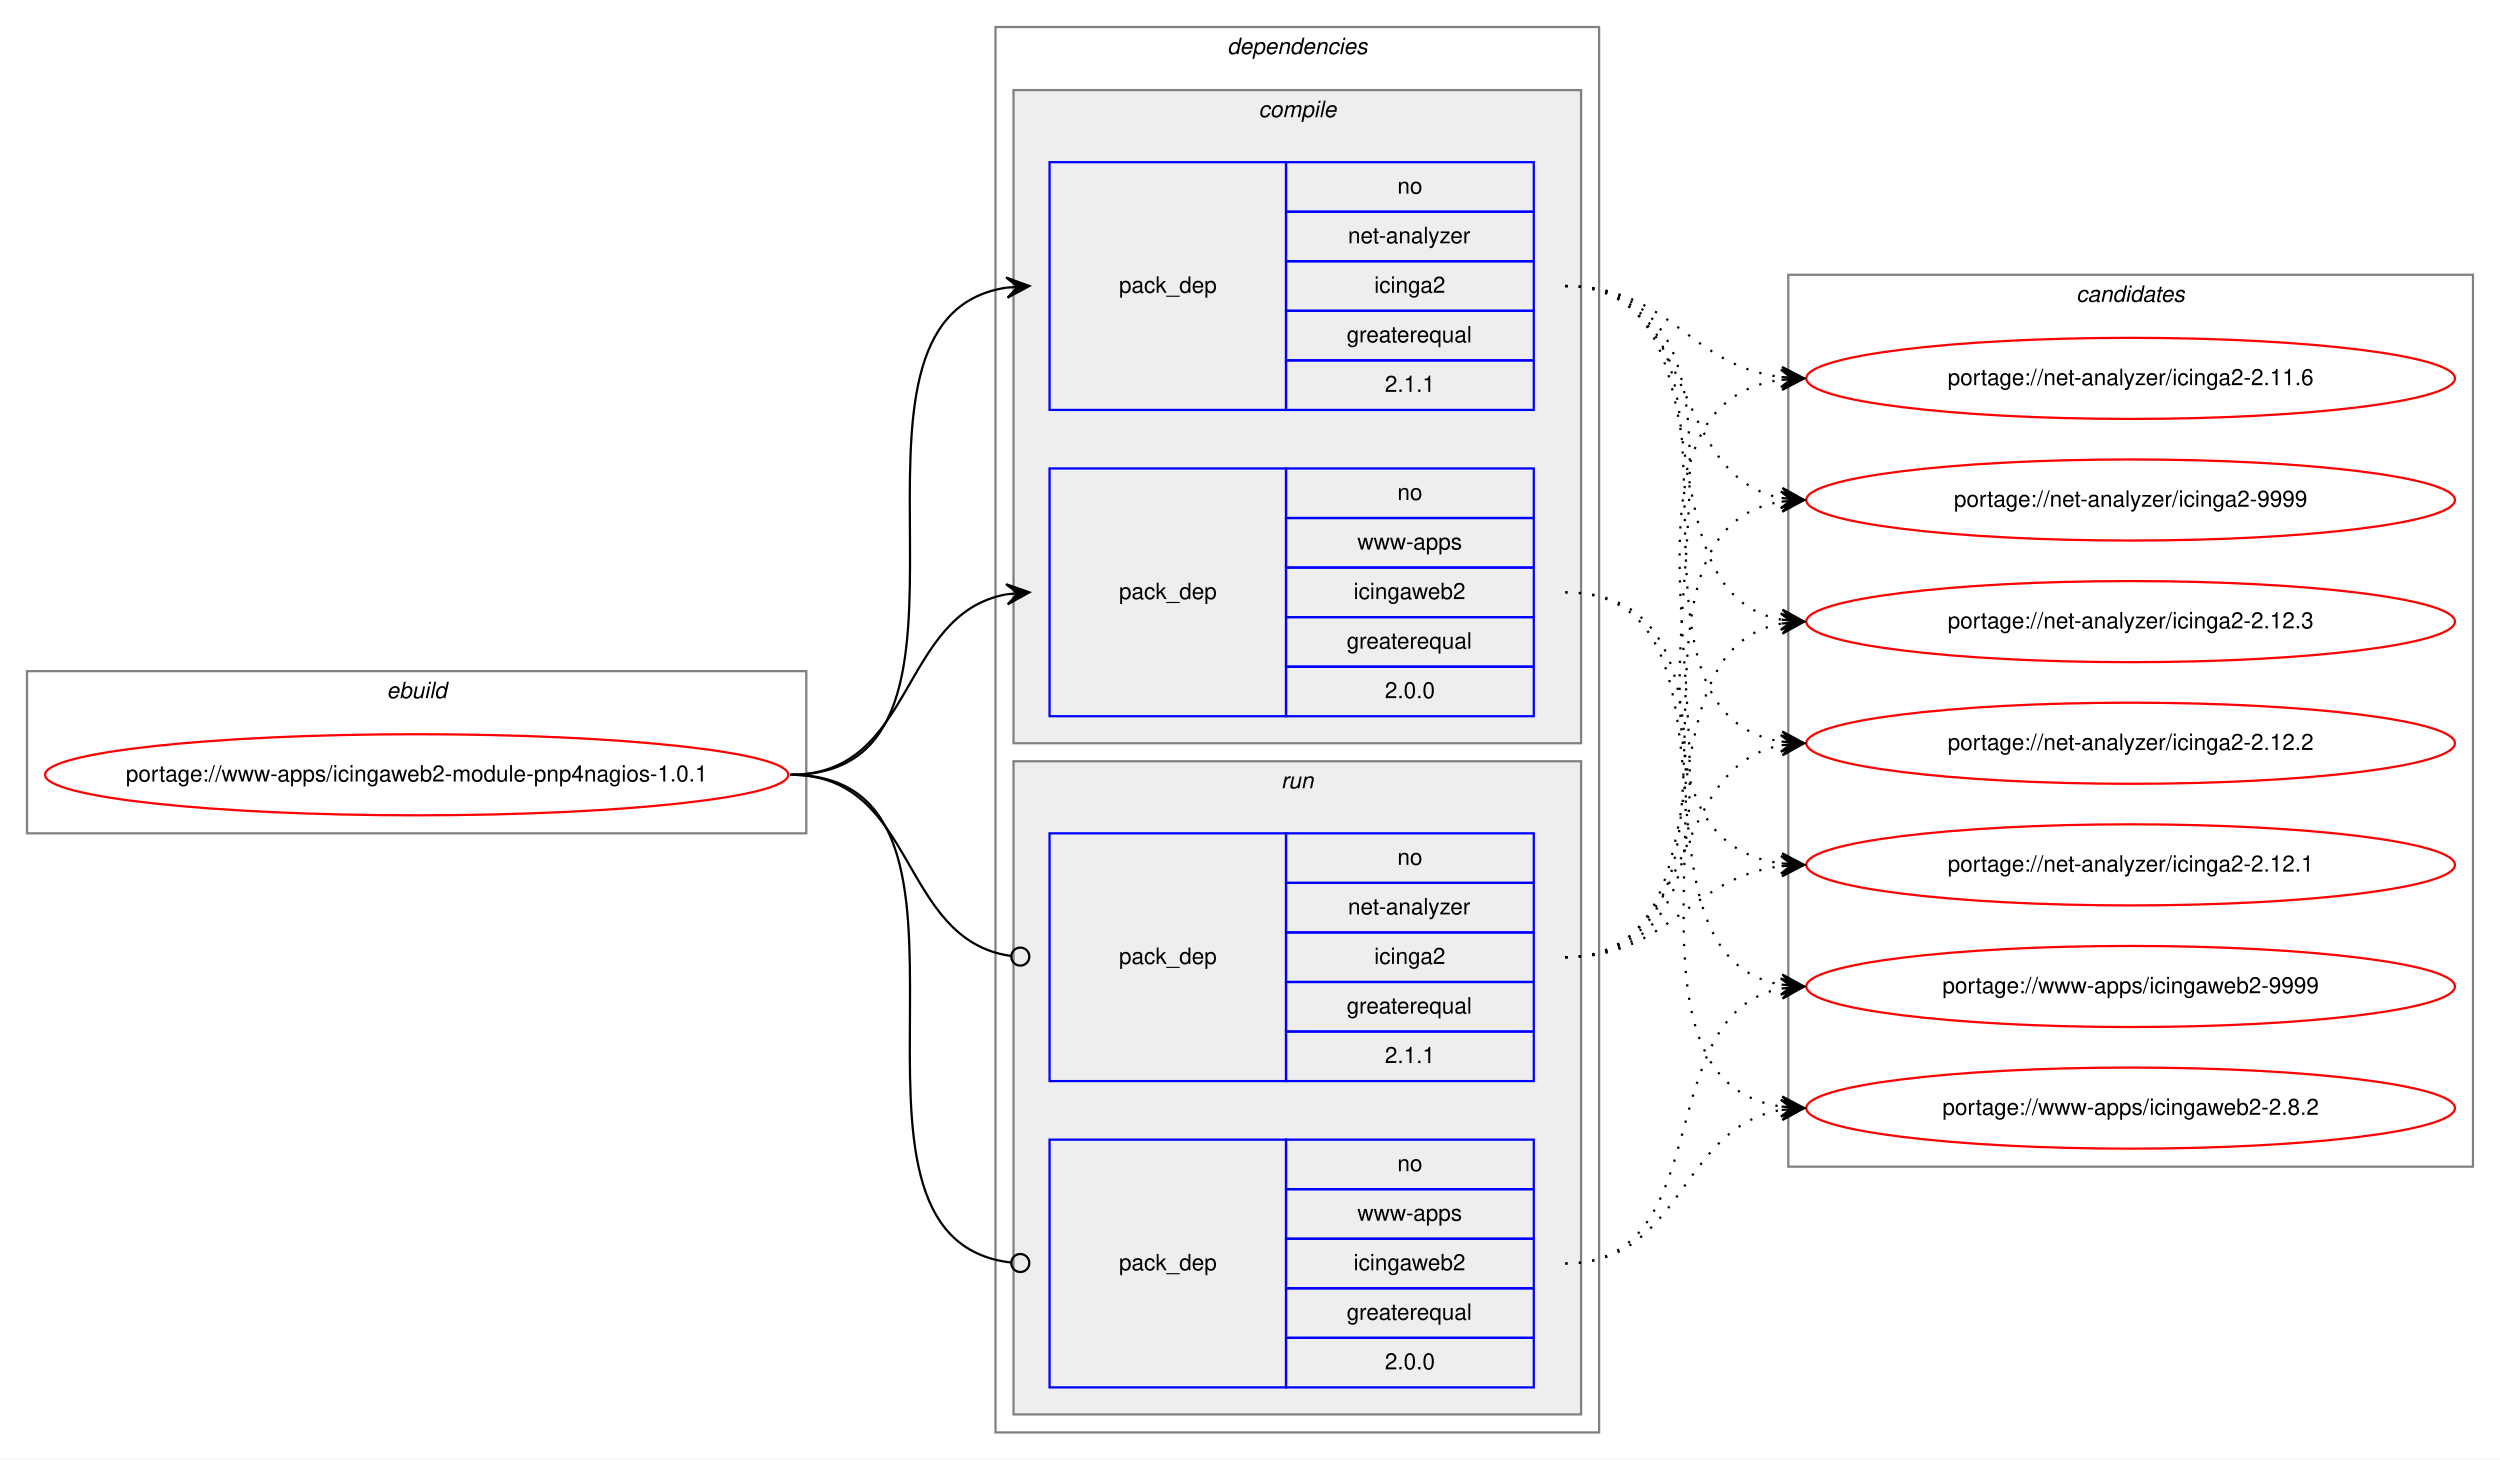
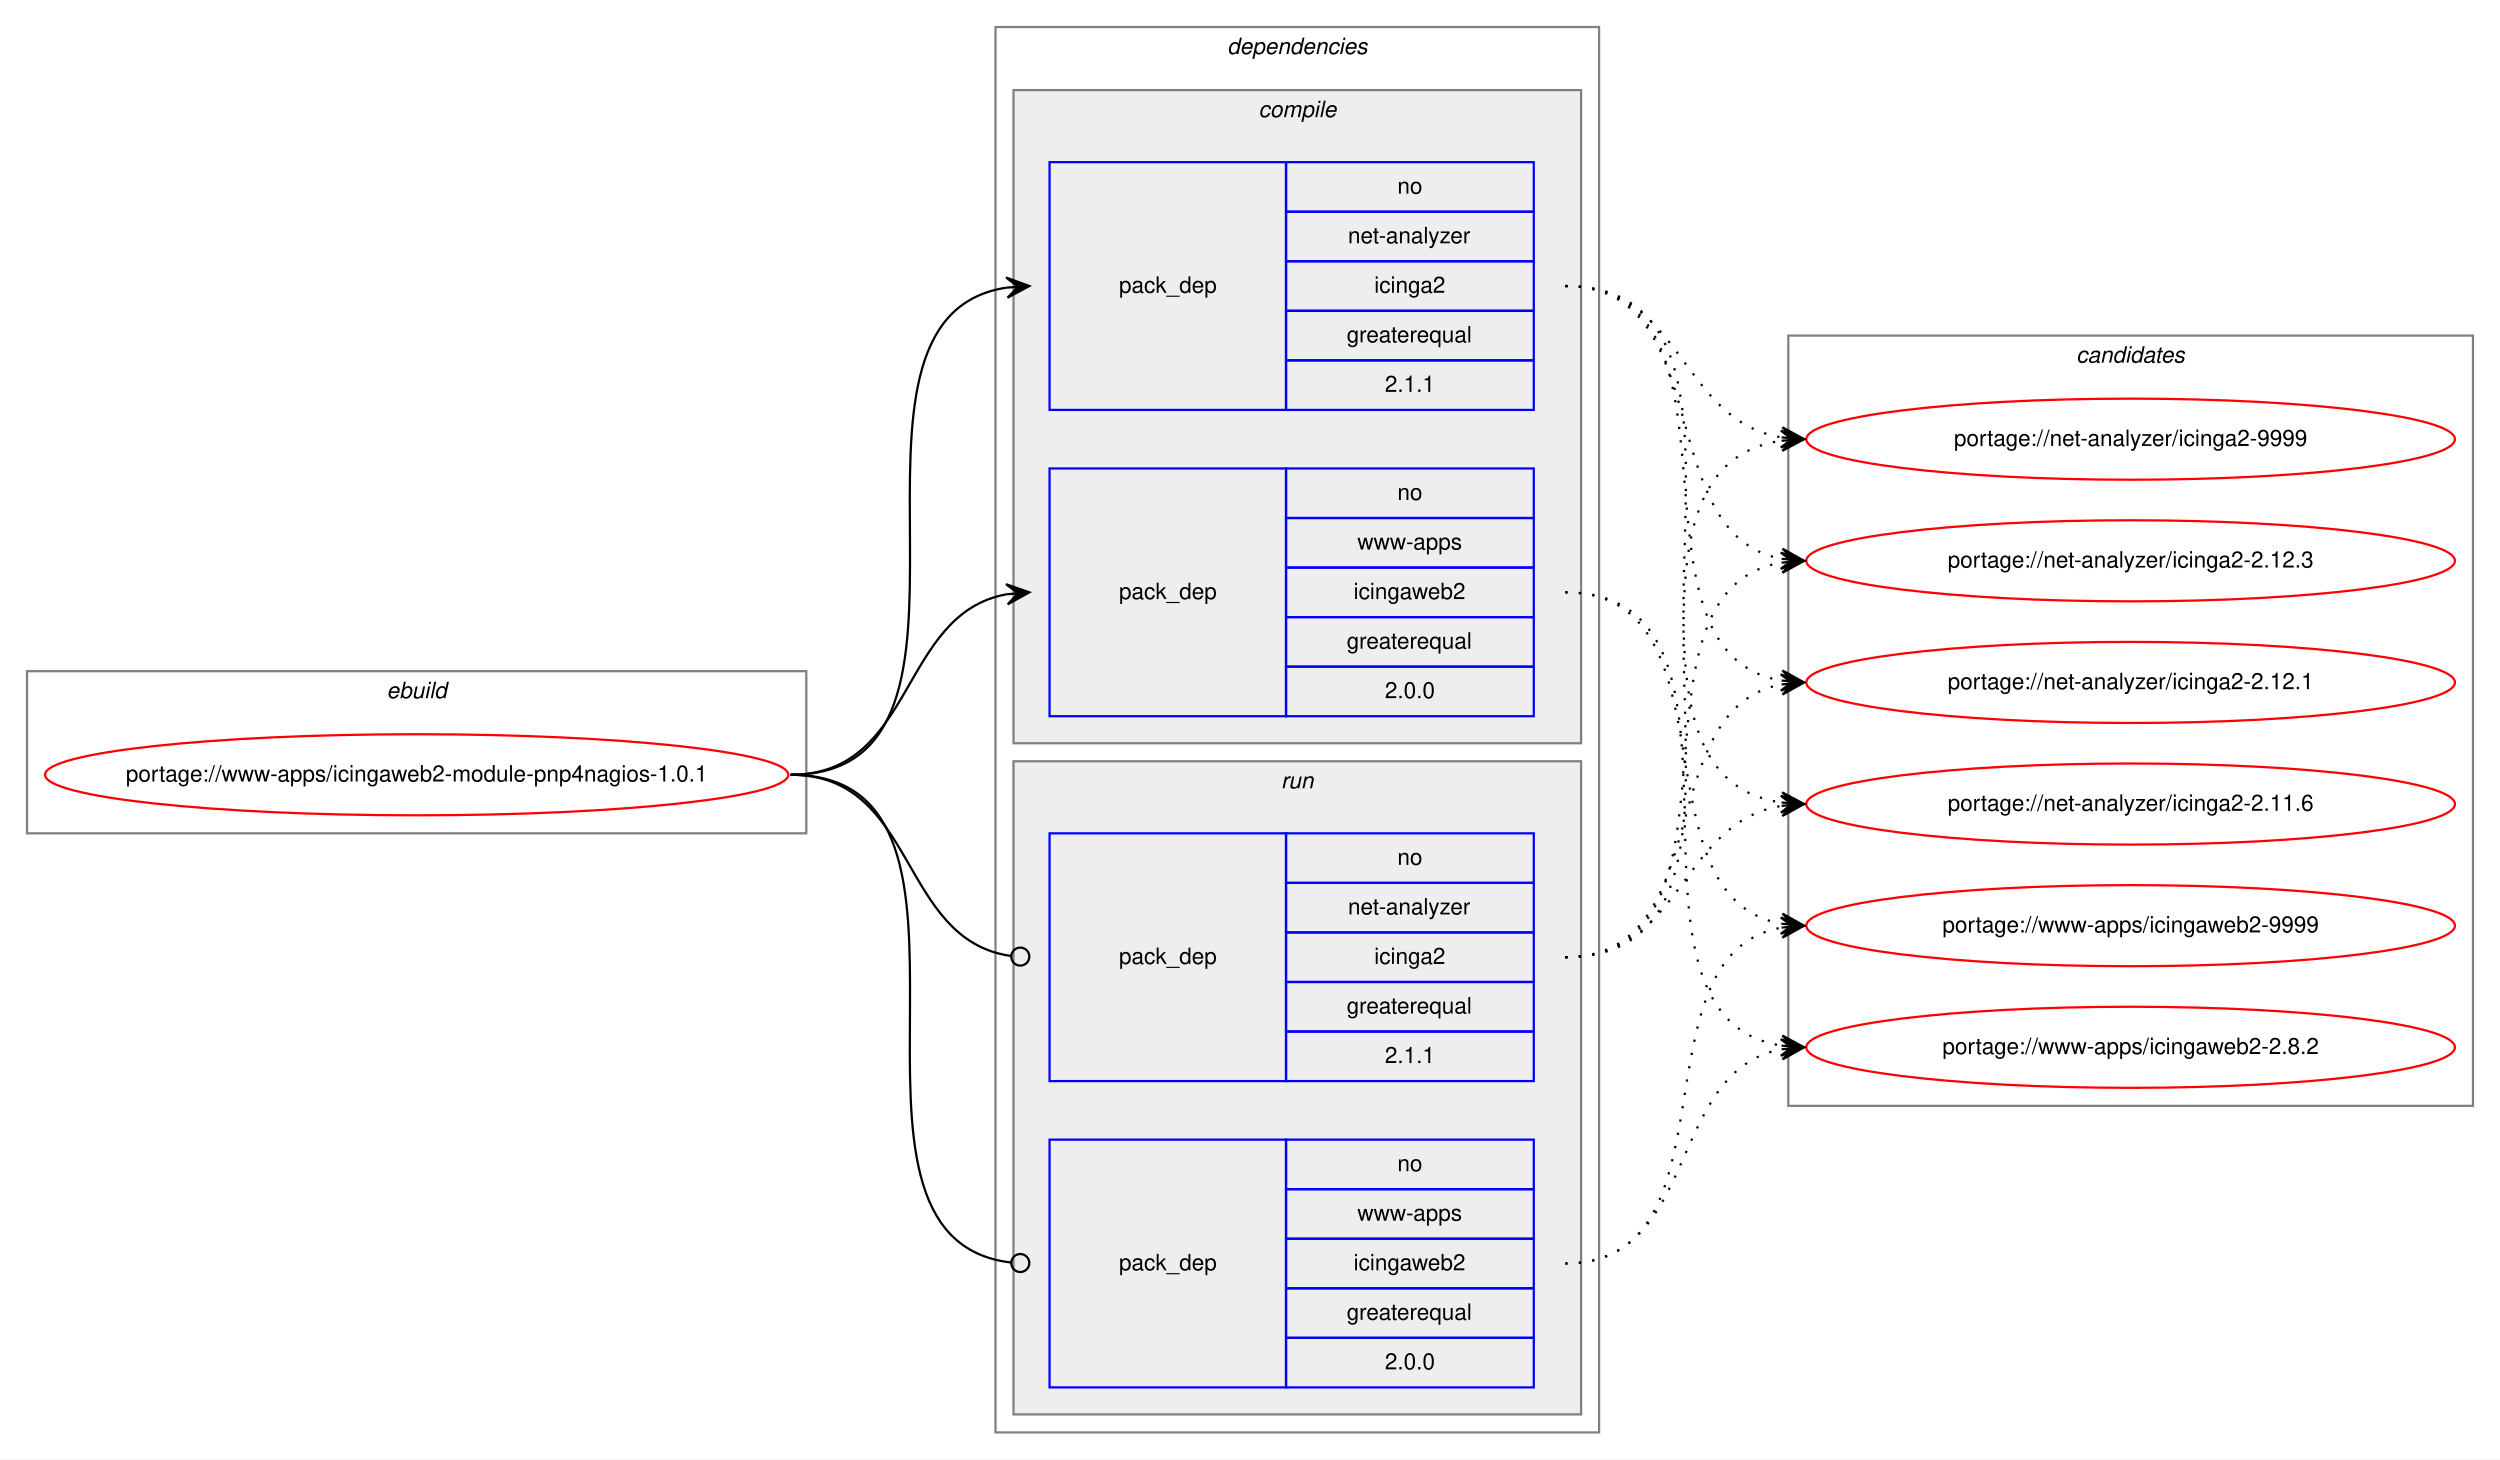
<svg xmlns="http://www.w3.org/2000/svg" xmlns:xlink="http://www.w3.org/1999/xlink" width="1110pt" height="648pt" viewBox="0.00 0.00 1110.00 648.00">
  <g id="graph0" class="graph" transform="scale(1 1) rotate(0) translate(4 644)">
    <polygon fill="white" stroke="transparent" points="-4,4 -4,-644 1106,-644 1106,4 -4,4" />
    <g id="clust1" class="cluster">
      <polygon fill="none" stroke="gray" points="8,-274 8,-346 354,-346 354,-274 8,-274" />
      <text text-anchor="start" x="167.66" y="-334" font-family="Helvetica,sans-Serif" font-style="italic" font-size="10.00">ebuild</text>
    </g>
    <g id="clust2" class="cluster">
      <polygon fill="none" stroke="gray" points="438,-8 438,-632 706,-632 706,-8 438,-8" />
      <text text-anchor="start" x="540.88" y="-620" font-family="Helvetica,sans-Serif" font-style="italic" font-size="10.00">dependencies</text>
    </g>
    <g id="clust3" class="cluster">
      <polygon fill="#eeeeee" stroke="gray" points="446,-314 446,-604 698,-604 698,-314 446,-314" />
      <text text-anchor="start" x="554.78" y="-592" font-family="Helvetica,sans-Serif" font-style="italic" font-size="10.00">compile</text>
    </g>
    <g id="clust7" class="cluster">
      <polygon fill="#eeeeee" stroke="gray" points="446,-16 446,-306 698,-306 698,-16 446,-16" />
      <text text-anchor="start" x="564.78" y="-294" font-family="Helvetica,sans-Serif" font-style="italic" font-size="10.00">run</text>
    </g>
    <g id="clust10" class="cluster">
-       <polygon fill="none" stroke="gray" points="790,-126 790,-522 1094,-522 1094,-126 790,-126" />
-       <text text-anchor="start" x="917.83" y="-510" font-family="Helvetica,sans-Serif" font-style="italic" font-size="10.00">candidates</text>
+       <polygon fill="none" stroke="gray" points="790,-153 790,-495 1094,-495 1094,-153 790,-153" />
+       <text text-anchor="start" x="917.83" y="-483" font-family="Helvetica,sans-Serif" font-style="italic" font-size="10.00">candidates</text>
    </g>
    <g id="node1" class="node">
      <g id="a_node1">
        <a xlink:href="../www-apps/icingaweb2-module-pnp4nagios-1.0.1.svg" xlink:title="portage://www-apps/icingaweb2-module-pnp4nagios-1.0.1">
          <ellipse fill="none" stroke="red" cx="181" cy="-300" rx="165" ry="18" />
          <text text-anchor="middle" x="181" y="-297" font-family="Helvetica,sans-Serif" font-size="10.00">portage://www-apps/icingaweb2-module-pnp4nagios-1.0.1</text>
        </a>
      </g>
    </g>
    <g id="node2" class="node">
      <polygon fill="none" stroke="blue" points="462,-462 462,-572 567,-572 567,-462 462,-462" />
      <text text-anchor="start" x="492.83" y="-514" font-family="Helvetica,sans-Serif" font-size="10.00">pack_dep</text>
      <polygon fill="none" stroke="blue" points="567,-550 567,-572 677,-572 677,-550 567,-550" />
      <text text-anchor="start" x="616.44" y="-558" font-family="Helvetica,sans-Serif" font-size="10.00">no</text>
      <polygon fill="none" stroke="blue" points="567,-528 567,-550 677,-550 677,-528 567,-528" />
      <text text-anchor="start" x="594.5" y="-536" font-family="Helvetica,sans-Serif" font-size="10.00">net-analyzer</text>
      <polygon fill="none" stroke="blue" points="567,-506 567,-528 677,-528 677,-506 567,-506" />
      <text text-anchor="start" x="606.17" y="-514" font-family="Helvetica,sans-Serif" font-size="10.00">icinga2</text>
      <polygon fill="none" stroke="blue" points="567,-484 567,-506 677,-506 677,-484 567,-484" />
      <text text-anchor="start" x="593.94" y="-492" font-family="Helvetica,sans-Serif" font-size="10.00">greaterequal</text>
      <polygon fill="none" stroke="blue" points="567,-462 567,-484 677,-484 677,-462 567,-462" />
      <text text-anchor="start" x="610.88" y="-470" font-family="Helvetica,sans-Serif" font-size="10.00">2.1.1</text>
    </g>
    <g id="edge1" class="edge">
      <path fill="none" stroke="black" d="M347,-300C450.77,-300 352.64,-502.83 443.01,-516.3" />
      <polygon fill="black" stroke="black" points="453,-517 442.71,-520.79 448.01,-516.65 443.03,-516.3 443.03,-516.3 443.03,-516.3 448.01,-516.65 443.34,-511.81 453,-517 453,-517" />
    </g>
    <g id="node3" class="node">
      <polygon fill="none" stroke="blue" points="462,-326 462,-436 567,-436 567,-326 462,-326" />
      <text text-anchor="start" x="492.83" y="-378" font-family="Helvetica,sans-Serif" font-size="10.00">pack_dep</text>
      <polygon fill="none" stroke="blue" points="567,-414 567,-436 677,-436 677,-414 567,-414" />
      <text text-anchor="start" x="616.44" y="-422" font-family="Helvetica,sans-Serif" font-size="10.00">no</text>
      <polygon fill="none" stroke="blue" points="567,-392 567,-414 677,-414 677,-392 567,-392" />
      <text text-anchor="start" x="598.67" y="-400" font-family="Helvetica,sans-Serif" font-size="10.00">www-apps</text>
      <polygon fill="none" stroke="blue" points="567,-370 567,-392 677,-392 677,-370 567,-370" />
      <text text-anchor="start" x="597" y="-378" font-family="Helvetica,sans-Serif" font-size="10.00">icingaweb2</text>
      <polygon fill="none" stroke="blue" points="567,-348 567,-370 677,-370 677,-348 567,-348" />
      <text text-anchor="start" x="593.94" y="-356" font-family="Helvetica,sans-Serif" font-size="10.00">greaterequal</text>
      <polygon fill="none" stroke="blue" points="567,-326 567,-348 677,-348 677,-326 567,-326" />
      <text text-anchor="start" x="610.88" y="-334" font-family="Helvetica,sans-Serif" font-size="10.00">2.0.0</text>
    </g>
    <g id="edge2" class="edge">
      <path fill="none" stroke="black" d="M347,-300C402.7,-300 394.97,-371.49 442.99,-380.15" />
      <polygon fill="black" stroke="black" points="453,-381 442.66,-384.63 448.02,-380.57 443.04,-380.15 443.04,-380.15 443.04,-380.15 448.02,-380.57 443.42,-375.67 453,-381 453,-381" />
    </g>
    <g id="node4" class="node">
      <polygon fill="none" stroke="blue" points="462,-164 462,-274 567,-274 567,-164 462,-164" />
      <text text-anchor="start" x="492.83" y="-216" font-family="Helvetica,sans-Serif" font-size="10.00">pack_dep</text>
      <polygon fill="none" stroke="blue" points="567,-252 567,-274 677,-274 677,-252 567,-252" />
      <text text-anchor="start" x="616.44" y="-260" font-family="Helvetica,sans-Serif" font-size="10.00">no</text>
      <polygon fill="none" stroke="blue" points="567,-230 567,-252 677,-252 677,-230 567,-230" />
      <text text-anchor="start" x="594.5" y="-238" font-family="Helvetica,sans-Serif" font-size="10.00">net-analyzer</text>
      <polygon fill="none" stroke="blue" points="567,-208 567,-230 677,-230 677,-208 567,-208" />
      <text text-anchor="start" x="606.17" y="-216" font-family="Helvetica,sans-Serif" font-size="10.00">icinga2</text>
      <polygon fill="none" stroke="blue" points="567,-186 567,-208 677,-208 677,-186 567,-186" />
      <text text-anchor="start" x="593.94" y="-194" font-family="Helvetica,sans-Serif" font-size="10.00">greaterequal</text>
      <polygon fill="none" stroke="blue" points="567,-164 567,-186 677,-186 677,-164 567,-164" />
      <text text-anchor="start" x="610.88" y="-172" font-family="Helvetica,sans-Serif" font-size="10.00">2.1.1</text>
    </g>
    <g id="edge3" class="edge">
      <path fill="none" stroke="black" d="M347,-300C403.4,-300 394.77,-226.72 444.81,-219.56" />
      <ellipse fill="none" stroke="black" cx="449.01" cy="-219.27" rx="4" ry="4" />
    </g>
    <g id="node5" class="node">
      <polygon fill="none" stroke="blue" points="462,-28 462,-138 567,-138 567,-28 462,-28" />
      <text text-anchor="start" x="492.83" y="-80" font-family="Helvetica,sans-Serif" font-size="10.00">pack_dep</text>
      <polygon fill="none" stroke="blue" points="567,-116 567,-138 677,-138 677,-116 567,-116" />
      <text text-anchor="start" x="616.44" y="-124" font-family="Helvetica,sans-Serif" font-size="10.00">no</text>
      <polygon fill="none" stroke="blue" points="567,-94 567,-116 677,-116 677,-94 567,-94" />
      <text text-anchor="start" x="598.67" y="-102" font-family="Helvetica,sans-Serif" font-size="10.00">www-apps</text>
      <polygon fill="none" stroke="blue" points="567,-72 567,-94 677,-94 677,-72 567,-72" />
      <text text-anchor="start" x="597" y="-80" font-family="Helvetica,sans-Serif" font-size="10.00">icingaweb2</text>
      <polygon fill="none" stroke="blue" points="567,-50 567,-72 677,-72 677,-50 567,-50" />
      <text text-anchor="start" x="593.94" y="-58" font-family="Helvetica,sans-Serif" font-size="10.00">greaterequal</text>
      <polygon fill="none" stroke="blue" points="567,-28 567,-50 677,-50 677,-28 567,-28" />
      <text text-anchor="start" x="610.88" y="-36" font-family="Helvetica,sans-Serif" font-size="10.00">2.0.0</text>
    </g>
    <g id="edge4" class="edge">
      <path fill="none" stroke="black" d="M347,-300C451.51,-300 351.25,-94.29 444.95,-83.44" />
      <ellipse fill="none" stroke="black" cx="449.01" cy="-83.22" rx="4" ry="4" />
    </g>
    <g id="node6" class="node">
      <g id="a_node6">
        <a xlink:href="../net-analyzer/icinga2-9999.svg" xlink:title="portage://net-analyzer/icinga2-9999">
-           <ellipse fill="none" stroke="red" cx="942" cy="-422" rx="144" ry="18" />
-           <text text-anchor="middle" x="942" y="-419" font-family="Helvetica,sans-Serif" font-size="10.00">portage://net-analyzer/icinga2-9999</text>
+           <ellipse fill="none" stroke="red" cx="942" cy="-449" rx="144" ry="18" />
+           <text text-anchor="middle" x="942" y="-446" font-family="Helvetica,sans-Serif" font-size="10.00">portage://net-analyzer/icinga2-9999</text>
        </a>
      </g>
    </g>
    <g id="edge5" class="edge">
-       <path fill="none" stroke="black" stroke-dasharray="1,5" d="M691,-517C750.68,-517 735.8,-432.46 787.03,-422.88" />
-       <polygon fill="black" stroke="black" points="797,-422 787.44,-427.36 792.02,-422.44 787.04,-422.88 787.04,-422.88 787.04,-422.88 792.02,-422.44 786.65,-418.4 797,-422 797,-422" />
+       <path fill="none" stroke="black" stroke-dasharray="1,5" d="M691,-517C743.37,-517 741.54,-457.48 786.92,-449.81" />
+       <polygon fill="black" stroke="black" points="797,-449 787.4,-454.29 792.02,-449.4 787.03,-449.8 787.03,-449.8 787.03,-449.8 792.02,-449.4 786.67,-445.32 797,-449 797,-449" />
    </g>
    <g id="node7" class="node">
      <g id="a_node7">
        <a xlink:href="../net-analyzer/icinga2-2.12.3.svg" xlink:title="portage://net-analyzer/icinga2-2.12.3">
-           <ellipse fill="none" stroke="red" cx="942" cy="-368" rx="144" ry="18" />
-           <text text-anchor="middle" x="942" y="-365" font-family="Helvetica,sans-Serif" font-size="10.00">portage://net-analyzer/icinga2-2.12.3</text>
+           <ellipse fill="none" stroke="red" cx="942" cy="-395" rx="144" ry="18" />
+           <text text-anchor="middle" x="942" y="-392" font-family="Helvetica,sans-Serif" font-size="10.00">portage://net-analyzer/icinga2-2.12.3</text>
        </a>
      </g>
    </g>
    <g id="edge6" class="edge">
-       <path fill="none" stroke="black" stroke-dasharray="1,5" d="M691,-517C768.62,-517 720.53,-381.09 786.86,-368.88" />
-       <polygon fill="black" stroke="black" points="797,-368 787.43,-373.34 792.02,-368.43 787.04,-368.86 787.04,-368.86 787.04,-368.86 792.02,-368.43 786.65,-364.38 797,-368 797,-368" />
+       <path fill="none" stroke="black" stroke-dasharray="1,5" d="M691,-517C759.18,-517 728.71,-407.08 786.88,-395.91" />
+       <polygon fill="black" stroke="black" points="797,-395 787.45,-400.38 792.02,-395.45 787.04,-395.9 787.04,-395.9 787.04,-395.9 792.02,-395.45 786.64,-391.42 797,-395 797,-395" />
    </g>
    <g id="node8" class="node">
      <g id="a_node8">
-         <a xlink:href="../net-analyzer/icinga2-2.12.2.svg" xlink:title="portage://net-analyzer/icinga2-2.12.2">
-           <ellipse fill="none" stroke="red" cx="942" cy="-314" rx="144" ry="18" />
-           <text text-anchor="middle" x="942" y="-311" font-family="Helvetica,sans-Serif" font-size="10.00">portage://net-analyzer/icinga2-2.12.2</text>
+         <a xlink:href="../net-analyzer/icinga2-2.12.1.svg" xlink:title="portage://net-analyzer/icinga2-2.12.1">
+           <ellipse fill="none" stroke="red" cx="942" cy="-341" rx="144" ry="18" />
+           <text text-anchor="middle" x="942" y="-338" font-family="Helvetica,sans-Serif" font-size="10.00">portage://net-analyzer/icinga2-2.12.1</text>
        </a>
      </g>
    </g>
    <g id="edge7" class="edge">
-       <path fill="none" stroke="black" stroke-dasharray="1,5" d="M691,-517C789.21,-517 701.83,-328.02 786.99,-314.74" />
-       <polygon fill="black" stroke="black" points="797,-314 787.36,-319.22 792.02,-314.37 787.03,-314.73 787.03,-314.73 787.03,-314.73 792.02,-314.37 786.7,-310.24 797,-314 797,-314" />
+       <path fill="none" stroke="black" stroke-dasharray="1,5" d="M691,-517C778.57,-517 711.69,-355.14 786.59,-341.86" />
+       <polygon fill="black" stroke="black" points="797,-341 787.41,-346.31 792.02,-341.41 787.04,-341.83 787.04,-341.83 787.04,-341.83 792.02,-341.41 786.66,-337.34 797,-341 797,-341" />
    </g>
    <g id="node9" class="node">
      <g id="a_node9">
-         <a xlink:href="../net-analyzer/icinga2-2.12.1.svg" xlink:title="portage://net-analyzer/icinga2-2.12.1">
-           <ellipse fill="none" stroke="red" cx="942" cy="-260" rx="144" ry="18" />
-           <text text-anchor="middle" x="942" y="-257" font-family="Helvetica,sans-Serif" font-size="10.00">portage://net-analyzer/icinga2-2.12.1</text>
+         <a xlink:href="../net-analyzer/icinga2-2.11.6.svg" xlink:title="portage://net-analyzer/icinga2-2.11.6">
+           <ellipse fill="none" stroke="red" cx="942" cy="-287" rx="144" ry="18" />
+           <text text-anchor="middle" x="942" y="-284" font-family="Helvetica,sans-Serif" font-size="10.00">portage://net-analyzer/icinga2-2.11.6</text>
        </a>
      </g>
    </g>
    <g id="edge8" class="edge">
-       <path fill="none" stroke="black" stroke-dasharray="1,5" d="M691,-517C810.94,-517 681.49,-274.84 786.81,-260.65" />
-       <polygon fill="black" stroke="black" points="797,-260 787.31,-265.13 792.01,-260.32 787.02,-260.64 787.02,-260.64 787.02,-260.64 792.01,-260.32 786.74,-256.14 797,-260 797,-260" />
+       <path fill="none" stroke="black" stroke-dasharray="1,5" d="M691,-517C799.93,-517 691.88,-301.59 786.83,-287.7" />
+       <polygon fill="black" stroke="black" points="797,-287 787.34,-292.18 792.01,-287.34 787.03,-287.69 787.03,-287.69 787.03,-287.69 792.01,-287.34 786.72,-283.2 797,-287 797,-287" />
    </g>
    <g id="node10" class="node">
      <g id="a_node10">
-         <a xlink:href="../net-analyzer/icinga2-2.11.6.svg" xlink:title="portage://net-analyzer/icinga2-2.11.6">
-           <ellipse fill="none" stroke="red" cx="942" cy="-476" rx="144" ry="18" />
-           <text text-anchor="middle" x="942" y="-473" font-family="Helvetica,sans-Serif" font-size="10.00">portage://net-analyzer/icinga2-2.11.6</text>
+         <a xlink:href="../www-apps/icingaweb2-9999.svg" xlink:title="portage://www-apps/icingaweb2-9999">
+           <ellipse fill="none" stroke="red" cx="942" cy="-233" rx="144" ry="18" />
+           <text text-anchor="middle" x="942" y="-230" font-family="Helvetica,sans-Serif" font-size="10.00">portage://www-apps/icingaweb2-9999</text>
        </a>
      </g>
    </g>
    <g id="edge9" class="edge">
-       <path fill="none" stroke="black" stroke-dasharray="1,5" d="M691,-517C737.96,-517 745.56,-481.56 786.99,-476.58" />
-       <polygon fill="black" stroke="black" points="797,-476 787.28,-481.07 792.01,-476.29 787.02,-476.58 787.02,-476.58 787.02,-476.58 792.01,-476.29 786.76,-472.09 797,-476 797,-476" />
+       <path fill="none" stroke="black" stroke-dasharray="1,5" d="M691,-381C768.28,-381 720.83,-246 786.9,-233.87" />
+       <polygon fill="black" stroke="black" points="797,-233 787.42,-238.34 792.02,-233.43 787.04,-233.86 787.04,-233.86 787.04,-233.86 792.02,-233.43 786.65,-229.37 797,-233 797,-233" />
    </g>
    <g id="node11" class="node">
      <g id="a_node11">
-         <a xlink:href="../www-apps/icingaweb2-9999.svg" xlink:title="portage://www-apps/icingaweb2-9999">
-           <ellipse fill="none" stroke="red" cx="942" cy="-206" rx="144" ry="18" />
-           <text text-anchor="middle" x="942" y="-203" font-family="Helvetica,sans-Serif" font-size="10.00">portage://www-apps/icingaweb2-9999</text>
+         <a xlink:href="../www-apps/icingaweb2-2.8.2.svg" xlink:title="portage://www-apps/icingaweb2-2.8.2">
+           <ellipse fill="none" stroke="red" cx="942" cy="-179" rx="144" ry="18" />
+           <text text-anchor="middle" x="942" y="-176" font-family="Helvetica,sans-Serif" font-size="10.00">portage://www-apps/icingaweb2-2.8.2</text>
        </a>
      </g>
    </g>
    <g id="edge10" class="edge">
-       <path fill="none" stroke="black" stroke-dasharray="1,5" d="M691,-381C778.21,-381 712.01,-220.06 786.63,-206.86" />
-       <polygon fill="black" stroke="black" points="797,-206 787.41,-211.31 792.02,-206.41 787.04,-206.83 787.04,-206.83 787.04,-206.83 792.02,-206.41 786.66,-202.34 797,-206 797,-206" />
-     </g>
-     <g id="node12" class="node">
-       <g id="a_node12">
-         <a xlink:href="../www-apps/icingaweb2-2.8.2.svg" xlink:title="portage://www-apps/icingaweb2-2.8.2">
-           <ellipse fill="none" stroke="red" cx="942" cy="-152" rx="144" ry="18" />
-           <text text-anchor="middle" x="942" y="-149" font-family="Helvetica,sans-Serif" font-size="10.00">portage://www-apps/icingaweb2-2.8.2</text>
-         </a>
-       </g>
+       <path fill="none" stroke="black" stroke-dasharray="1,5" d="M691,-381C788.83,-381 702.17,-192.95 787.03,-179.73" />
+       <polygon fill="black" stroke="black" points="797,-179 787.36,-184.22 792.02,-179.37 787.03,-179.73 787.03,-179.73 787.03,-179.73 792.02,-179.37 786.7,-175.24 797,-179 797,-179" />
    </g>
    <g id="edge11" class="edge">
-       <path fill="none" stroke="black" stroke-dasharray="1,5" d="M691,-381C799.54,-381 692.24,-166.52 786.86,-152.7" />
-       <polygon fill="black" stroke="black" points="797,-152 787.33,-157.18 792.01,-152.34 787.03,-152.69 787.03,-152.69 787.03,-152.69 792.01,-152.34 786.72,-148.2 797,-152 797,-152" />
+       <path fill="none" stroke="black" stroke-dasharray="1,5" d="M691,-219C799.93,-219 691.88,-434.41 786.83,-448.3" />
+       <polygon fill="black" stroke="black" points="797,-449 786.72,-452.8 792.01,-448.66 787.03,-448.31 787.03,-448.31 787.03,-448.31 792.01,-448.66 787.34,-443.82 797,-449 797,-449" />
    </g>
    <g id="edge12" class="edge">
-       <path fill="none" stroke="black" stroke-dasharray="1,5" d="M691,-219C789.21,-219 701.83,-407.98 786.99,-421.26" />
-       <polygon fill="black" stroke="black" points="797,-422 786.7,-425.76 792.02,-421.63 787.03,-421.27 787.03,-421.27 787.03,-421.27 792.02,-421.63 787.36,-416.78 797,-422 797,-422" />
+       <path fill="none" stroke="black" stroke-dasharray="1,5" d="M691,-219C778.57,-219 711.69,-380.86 786.59,-394.14" />
+       <polygon fill="black" stroke="black" points="797,-395 786.66,-398.66 792.02,-394.59 787.04,-394.17 787.04,-394.17 787.04,-394.17 792.02,-394.59 787.41,-389.69 797,-395 797,-395" />
    </g>
    <g id="edge13" class="edge">
-       <path fill="none" stroke="black" stroke-dasharray="1,5" d="M691,-219C768.62,-219 720.53,-354.91 786.86,-367.12" />
-       <polygon fill="black" stroke="black" points="797,-368 786.65,-371.62 792.02,-367.57 787.04,-367.14 787.04,-367.14 787.04,-367.14 792.02,-367.57 787.43,-362.66 797,-368 797,-368" />
+       <path fill="none" stroke="black" stroke-dasharray="1,5" d="M691,-219C759.18,-219 728.71,-328.92 786.88,-340.09" />
+       <polygon fill="black" stroke="black" points="797,-341 786.64,-344.58 792.02,-340.55 787.04,-340.1 787.04,-340.1 787.04,-340.1 792.02,-340.55 787.45,-335.62 797,-341 797,-341" />
    </g>
    <g id="edge14" class="edge">
-       <path fill="none" stroke="black" stroke-dasharray="1,5" d="M691,-219C750.68,-219 735.8,-303.54 787.03,-313.12" />
-       <polygon fill="black" stroke="black" points="797,-314 786.65,-317.6 792.02,-313.56 787.04,-313.12 787.04,-313.12 787.04,-313.12 792.02,-313.56 787.44,-308.64 797,-314 797,-314" />
+       <path fill="none" stroke="black" stroke-dasharray="1,5" d="M691,-219C743.37,-219 741.54,-278.52 786.92,-286.19" />
+       <polygon fill="black" stroke="black" points="797,-287 786.67,-290.68 792.02,-286.6 787.03,-286.2 787.03,-286.2 787.03,-286.2 792.02,-286.6 787.4,-281.71 797,-287 797,-287" />
    </g>
    <g id="edge15" class="edge">
-       <path fill="none" stroke="black" stroke-dasharray="1,5" d="M691,-219C737.96,-219 745.56,-254.44 786.99,-259.42" />
-       <polygon fill="black" stroke="black" points="797,-260 786.76,-263.91 792.01,-259.71 787.02,-259.42 787.02,-259.42 787.02,-259.42 792.01,-259.71 787.28,-254.93 797,-260 797,-260" />
+       <path fill="none" stroke="black" stroke-dasharray="1,5" d="M691,-83C768.97,-83 720.23,-219.83 786.82,-232.12" />
+       <polygon fill="black" stroke="black" points="797,-233 786.65,-236.62 792.02,-232.57 787.04,-232.14 787.04,-232.14 787.04,-232.14 792.02,-232.57 787.43,-227.66 797,-233 797,-233" />
    </g>
    <g id="edge16" class="edge">
-       <path fill="none" stroke="black" stroke-dasharray="1,5" d="M691,-219C810.94,-219 681.49,-461.16 786.81,-475.35" />
-       <polygon fill="black" stroke="black" points="797,-476 786.74,-479.86 792.01,-475.68 787.02,-475.36 787.02,-475.36 787.02,-475.36 792.01,-475.68 787.31,-470.87 797,-476 797,-476" />
-     </g>
-     <g id="edge17" class="edge">
-       <path fill="none" stroke="black" stroke-dasharray="1,5" d="M691,-83C759.5,-83 728.44,-193.82 786.83,-205.08" />
-       <polygon fill="black" stroke="black" points="797,-206 786.64,-209.58 792.02,-205.55 787.04,-205.1 787.04,-205.1 787.04,-205.1 792.02,-205.55 787.45,-200.62 797,-206 797,-206" />
-     </g>
-     <g id="edge18" class="edge">
-       <path fill="none" stroke="black" stroke-dasharray="1,5" d="M691,-83C743.59,-83 741.36,-143.39 786.88,-151.18" />
-       <polygon fill="black" stroke="black" points="797,-152 786.67,-155.67 792.02,-151.59 787.04,-151.19 787.04,-151.19 787.04,-151.19 792.02,-151.59 787.4,-146.7 797,-152 797,-152" />
+       <path fill="none" stroke="black" stroke-dasharray="1,5" d="M691,-83C750.96,-83 735.56,-168.43 786.99,-178.11" />
+       <polygon fill="black" stroke="black" points="797,-179 786.64,-182.6 792.02,-178.56 787.04,-178.12 787.04,-178.12 787.04,-178.12 792.02,-178.56 787.44,-173.63 797,-179 797,-179" />
    </g>
  </g>
</svg>
